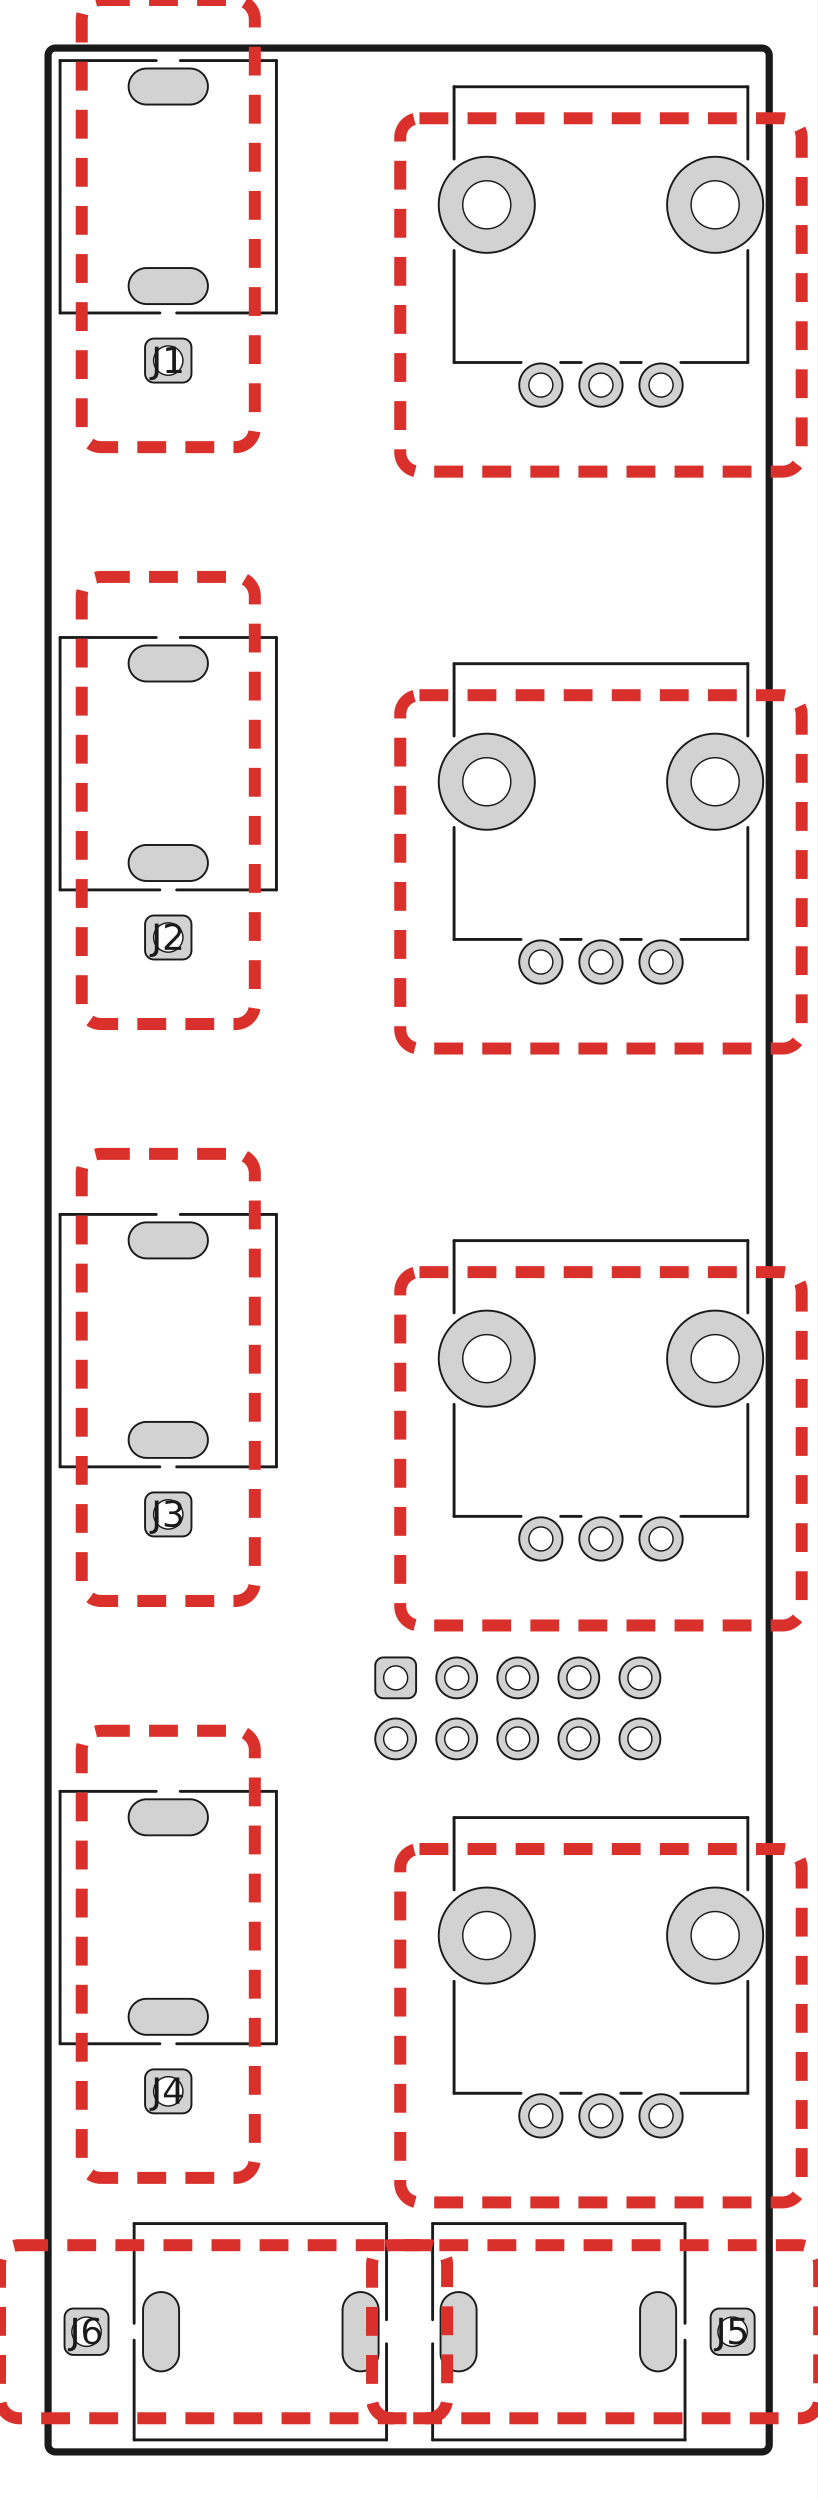
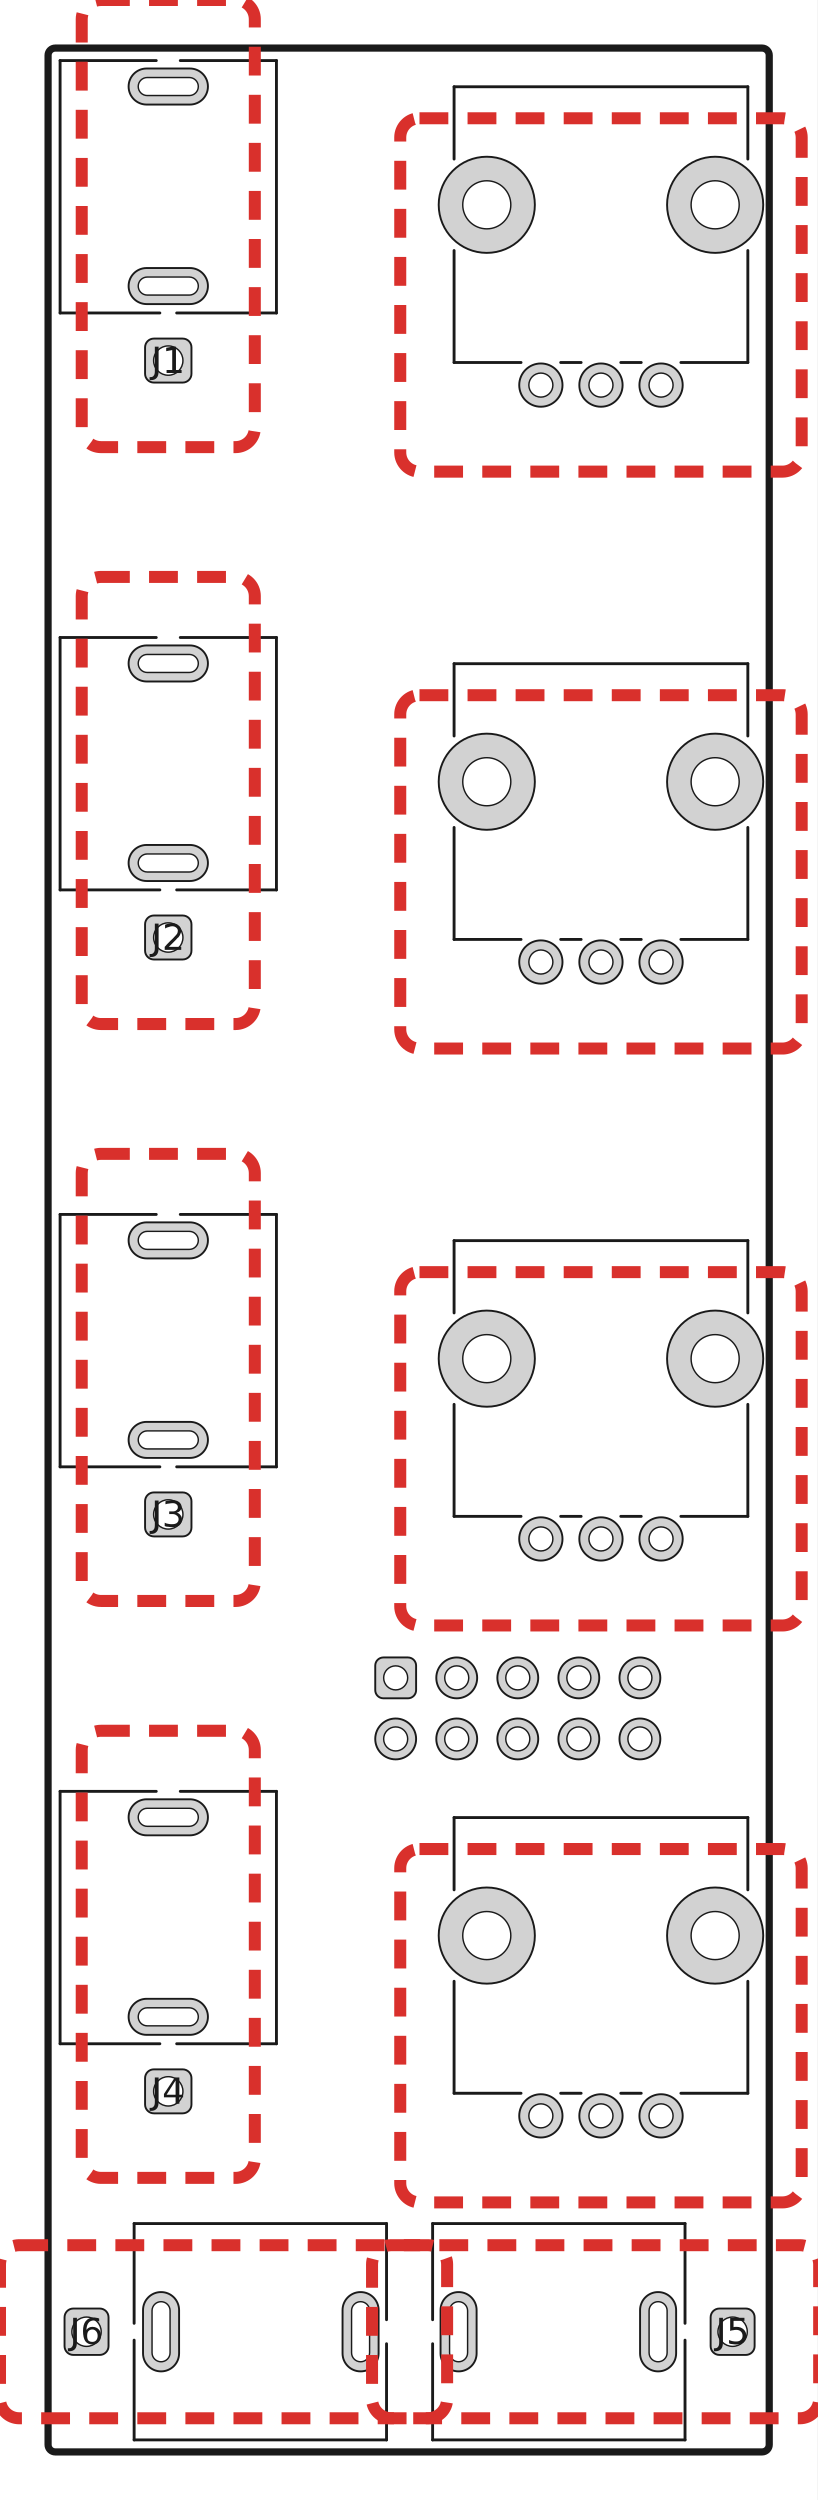
<svg xmlns="http://www.w3.org/2000/svg" viewBox="98.000 48.000 34.000 104.000" width="204" height="624">
  <rect x="98.000" y="48.000" width="34.000" height="104.000" fill="#fff" />
  <rect x="100.0" y="50.0" width="30.0" height="100.0" rx="0.3" fill="#fff" stroke="#1a1a1a" stroke-width="0.3" />
  <rect x="104.035" y="62.085" width="1.930" height="1.830" rx="0.366" fill="#d2d2d2" stroke="#1a1a1a" stroke-width="0.08" />
  <circle cx="105.000" cy="63.000" r="0.610" fill="#fff" stroke="#1a1a1a" stroke-width="0.06" />
  <rect x="103.350" y="50.850" width="3.300" height="1.500" rx="0.750" fill="#d2d2d2" stroke="#1a1a1a" stroke-width="0.08" />
+   <rect x="103.750" y="51.225" width="2.500" height="0.750" rx="0.375" fill="#fff" stroke="#1a1a1a" stroke-width="0.06" />
  <rect x="103.350" y="59.150" width="3.300" height="1.500" rx="0.750" fill="#d2d2d2" stroke="#1a1a1a" stroke-width="0.08" />
+   <rect x="103.750" y="59.525" width="2.500" height="0.750" rx="0.375" fill="#fff" stroke="#1a1a1a" stroke-width="0.06" />
  <circle cx="118.250" cy="56.520" r="2.000" fill="#d2d2d2" stroke="#1a1a1a" stroke-width="0.08" />
  <circle cx="118.250" cy="56.520" r="1.000" fill="#fff" stroke="#1a1a1a" stroke-width="0.06" />
  <circle cx="127.750" cy="56.520" r="2.000" fill="#d2d2d2" stroke="#1a1a1a" stroke-width="0.08" />
  <circle cx="127.750" cy="56.520" r="1.000" fill="#fff" stroke="#1a1a1a" stroke-width="0.06" />
  <circle cx="125.500" cy="64.020" r="0.900" fill="#d2d2d2" stroke="#1a1a1a" stroke-width="0.08" />
  <circle cx="125.500" cy="64.020" r="0.500" fill="#fff" stroke="#1a1a1a" stroke-width="0.06" />
  <circle cx="123.000" cy="64.020" r="0.900" fill="#d2d2d2" stroke="#1a1a1a" stroke-width="0.08" />
  <circle cx="123.000" cy="64.020" r="0.500" fill="#fff" stroke="#1a1a1a" stroke-width="0.06" />
  <circle cx="120.500" cy="64.020" r="0.900" fill="#d2d2d2" stroke="#1a1a1a" stroke-width="0.08" />
  <circle cx="120.500" cy="64.020" r="0.500" fill="#fff" stroke="#1a1a1a" stroke-width="0.06" />
  <rect x="127.562" y="144.035" width="1.830" height="1.930" rx="0.366" fill="#d2d2d2" stroke="#1a1a1a" stroke-width="0.08" />
  <circle cx="128.477" cy="145.000" r="0.610" fill="#fff" stroke="#1a1a1a" stroke-width="0.06" />
  <rect x="116.327" y="143.350" width="1.500" height="3.300" rx="0.750" fill="#d2d2d2" stroke="#1a1a1a" stroke-width="0.08" />
+   <rect x="116.702" y="143.750" width="0.750" height="2.500" rx="0.375" fill="#fff" stroke="#1a1a1a" stroke-width="0.06" />
  <rect x="124.627" y="143.350" width="1.500" height="3.300" rx="0.750" fill="#d2d2d2" stroke="#1a1a1a" stroke-width="0.08" />
+   <rect x="125.002" y="143.750" width="0.750" height="2.500" rx="0.375" fill="#fff" stroke="#1a1a1a" stroke-width="0.06" />
  <rect x="100.685" y="144.035" width="1.830" height="1.930" rx="0.366" fill="#d2d2d2" stroke="#1a1a1a" stroke-width="0.08" />
  <circle cx="101.600" cy="145.000" r="0.610" fill="#fff" stroke="#1a1a1a" stroke-width="0.06" />
  <rect x="112.250" y="143.350" width="1.500" height="3.300" rx="0.750" fill="#d2d2d2" stroke="#1a1a1a" stroke-width="0.08" />
+   <rect x="112.625" y="143.750" width="0.750" height="2.500" rx="0.375" fill="#fff" stroke="#1a1a1a" stroke-width="0.06" />
  <rect x="103.950" y="143.350" width="1.500" height="3.300" rx="0.750" fill="#d2d2d2" stroke="#1a1a1a" stroke-width="0.08" />
+   <rect x="104.325" y="143.750" width="0.750" height="2.500" rx="0.375" fill="#fff" stroke="#1a1a1a" stroke-width="0.06" />
  <circle cx="118.250" cy="80.520" r="2.000" fill="#d2d2d2" stroke="#1a1a1a" stroke-width="0.08" />
  <circle cx="118.250" cy="80.520" r="1.000" fill="#fff" stroke="#1a1a1a" stroke-width="0.06" />
  <circle cx="127.750" cy="80.520" r="2.000" fill="#d2d2d2" stroke="#1a1a1a" stroke-width="0.08" />
  <circle cx="127.750" cy="80.520" r="1.000" fill="#fff" stroke="#1a1a1a" stroke-width="0.06" />
  <circle cx="125.500" cy="88.020" r="0.900" fill="#d2d2d2" stroke="#1a1a1a" stroke-width="0.08" />
  <circle cx="125.500" cy="88.020" r="0.500" fill="#fff" stroke="#1a1a1a" stroke-width="0.06" />
  <circle cx="123.000" cy="88.020" r="0.900" fill="#d2d2d2" stroke="#1a1a1a" stroke-width="0.08" />
  <circle cx="123.000" cy="88.020" r="0.500" fill="#fff" stroke="#1a1a1a" stroke-width="0.06" />
  <circle cx="120.500" cy="88.020" r="0.900" fill="#d2d2d2" stroke="#1a1a1a" stroke-width="0.08" />
  <circle cx="120.500" cy="88.020" r="0.500" fill="#fff" stroke="#1a1a1a" stroke-width="0.06" />
  <circle cx="118.250" cy="104.520" r="2.000" fill="#d2d2d2" stroke="#1a1a1a" stroke-width="0.08" />
  <circle cx="118.250" cy="104.520" r="1.000" fill="#fff" stroke="#1a1a1a" stroke-width="0.06" />
  <circle cx="127.750" cy="104.520" r="2.000" fill="#d2d2d2" stroke="#1a1a1a" stroke-width="0.08" />
  <circle cx="127.750" cy="104.520" r="1.000" fill="#fff" stroke="#1a1a1a" stroke-width="0.06" />
  <circle cx="125.500" cy="112.020" r="0.900" fill="#d2d2d2" stroke="#1a1a1a" stroke-width="0.08" />
  <circle cx="125.500" cy="112.020" r="0.500" fill="#fff" stroke="#1a1a1a" stroke-width="0.06" />
  <circle cx="123.000" cy="112.020" r="0.900" fill="#d2d2d2" stroke="#1a1a1a" stroke-width="0.08" />
  <circle cx="123.000" cy="112.020" r="0.500" fill="#fff" stroke="#1a1a1a" stroke-width="0.06" />
  <circle cx="120.500" cy="112.020" r="0.900" fill="#d2d2d2" stroke="#1a1a1a" stroke-width="0.08" />
  <circle cx="120.500" cy="112.020" r="0.500" fill="#fff" stroke="#1a1a1a" stroke-width="0.06" />
  <rect x="104.035" y="86.085" width="1.930" height="1.830" rx="0.366" fill="#d2d2d2" stroke="#1a1a1a" stroke-width="0.08" />
  <circle cx="105.000" cy="87.000" r="0.610" fill="#fff" stroke="#1a1a1a" stroke-width="0.06" />
  <rect x="103.350" y="74.850" width="3.300" height="1.500" rx="0.750" fill="#d2d2d2" stroke="#1a1a1a" stroke-width="0.08" />
+   <rect x="103.750" y="75.225" width="2.500" height="0.750" rx="0.375" fill="#fff" stroke="#1a1a1a" stroke-width="0.06" />
  <rect x="103.350" y="83.150" width="3.300" height="1.500" rx="0.750" fill="#d2d2d2" stroke="#1a1a1a" stroke-width="0.08" />
+   <rect x="103.750" y="83.525" width="2.500" height="0.750" rx="0.375" fill="#fff" stroke="#1a1a1a" stroke-width="0.06" />
  <circle cx="118.250" cy="128.520" r="2.000" fill="#d2d2d2" stroke="#1a1a1a" stroke-width="0.08" />
  <circle cx="118.250" cy="128.520" r="1.000" fill="#fff" stroke="#1a1a1a" stroke-width="0.06" />
  <circle cx="127.750" cy="128.520" r="2.000" fill="#d2d2d2" stroke="#1a1a1a" stroke-width="0.08" />
  <circle cx="127.750" cy="128.520" r="1.000" fill="#fff" stroke="#1a1a1a" stroke-width="0.06" />
  <circle cx="125.500" cy="136.020" r="0.900" fill="#d2d2d2" stroke="#1a1a1a" stroke-width="0.08" />
  <circle cx="125.500" cy="136.020" r="0.500" fill="#fff" stroke="#1a1a1a" stroke-width="0.06" />
  <circle cx="123.000" cy="136.020" r="0.900" fill="#d2d2d2" stroke="#1a1a1a" stroke-width="0.08" />
  <circle cx="123.000" cy="136.020" r="0.500" fill="#fff" stroke="#1a1a1a" stroke-width="0.06" />
  <circle cx="120.500" cy="136.020" r="0.900" fill="#d2d2d2" stroke="#1a1a1a" stroke-width="0.08" />
  <circle cx="120.500" cy="136.020" r="0.500" fill="#fff" stroke="#1a1a1a" stroke-width="0.06" />
  <rect x="104.035" y="134.085" width="1.930" height="1.830" rx="0.366" fill="#d2d2d2" stroke="#1a1a1a" stroke-width="0.08" />
  <circle cx="105.000" cy="135.000" r="0.610" fill="#fff" stroke="#1a1a1a" stroke-width="0.06" />
  <rect x="103.350" y="122.850" width="3.300" height="1.500" rx="0.750" fill="#d2d2d2" stroke="#1a1a1a" stroke-width="0.08" />
+   <rect x="103.750" y="123.225" width="2.500" height="0.750" rx="0.375" fill="#fff" stroke="#1a1a1a" stroke-width="0.06" />
  <rect x="103.350" y="131.150" width="3.300" height="1.500" rx="0.750" fill="#d2d2d2" stroke="#1a1a1a" stroke-width="0.08" />
+   <rect x="103.750" y="131.525" width="2.500" height="0.750" rx="0.375" fill="#fff" stroke="#1a1a1a" stroke-width="0.06" />
  <rect x="104.035" y="110.085" width="1.930" height="1.830" rx="0.366" fill="#d2d2d2" stroke="#1a1a1a" stroke-width="0.08" />
  <circle cx="105.000" cy="111.000" r="0.610" fill="#fff" stroke="#1a1a1a" stroke-width="0.06" />
  <rect x="103.350" y="98.850" width="3.300" height="1.500" rx="0.750" fill="#d2d2d2" stroke="#1a1a1a" stroke-width="0.08" />
+   <rect x="103.750" y="99.225" width="2.500" height="0.750" rx="0.375" fill="#fff" stroke="#1a1a1a" stroke-width="0.06" />
  <rect x="103.350" y="107.150" width="3.300" height="1.500" rx="0.750" fill="#d2d2d2" stroke="#1a1a1a" stroke-width="0.08" />
+   <rect x="103.750" y="107.525" width="2.500" height="0.750" rx="0.375" fill="#fff" stroke="#1a1a1a" stroke-width="0.06" />
  <rect x="113.610" y="116.950" width="1.700" height="1.700" rx="0.340" fill="#d2d2d2" stroke="#1a1a1a" stroke-width="0.08" />
  <circle cx="114.460" cy="117.800" r="0.500" fill="#fff" stroke="#1a1a1a" stroke-width="0.06" />
  <rect x="113.610" y="119.490" width="1.700" height="1.700" rx="0.850" fill="#d2d2d2" stroke="#1a1a1a" stroke-width="0.08" />
  <circle cx="114.460" cy="120.340" r="0.500" fill="#fff" stroke="#1a1a1a" stroke-width="0.06" />
  <rect x="116.150" y="116.950" width="1.700" height="1.700" rx="0.850" fill="#d2d2d2" stroke="#1a1a1a" stroke-width="0.08" />
  <circle cx="117.000" cy="117.800" r="0.500" fill="#fff" stroke="#1a1a1a" stroke-width="0.06" />
  <rect x="116.150" y="119.490" width="1.700" height="1.700" rx="0.850" fill="#d2d2d2" stroke="#1a1a1a" stroke-width="0.08" />
  <circle cx="117.000" cy="120.340" r="0.500" fill="#fff" stroke="#1a1a1a" stroke-width="0.06" />
  <rect x="118.690" y="116.950" width="1.700" height="1.700" rx="0.850" fill="#d2d2d2" stroke="#1a1a1a" stroke-width="0.08" />
  <circle cx="119.540" cy="117.800" r="0.500" fill="#fff" stroke="#1a1a1a" stroke-width="0.06" />
  <rect x="118.690" y="119.490" width="1.700" height="1.700" rx="0.850" fill="#d2d2d2" stroke="#1a1a1a" stroke-width="0.08" />
  <circle cx="119.540" cy="120.340" r="0.500" fill="#fff" stroke="#1a1a1a" stroke-width="0.06" />
  <rect x="121.230" y="116.950" width="1.700" height="1.700" rx="0.850" fill="#d2d2d2" stroke="#1a1a1a" stroke-width="0.08" />
  <circle cx="122.080" cy="117.800" r="0.500" fill="#fff" stroke="#1a1a1a" stroke-width="0.06" />
  <rect x="121.230" y="119.490" width="1.700" height="1.700" rx="0.850" fill="#d2d2d2" stroke="#1a1a1a" stroke-width="0.08" />
  <circle cx="122.080" cy="120.340" r="0.500" fill="#fff" stroke="#1a1a1a" stroke-width="0.06" />
  <rect x="123.770" y="116.950" width="1.700" height="1.700" rx="0.850" fill="#d2d2d2" stroke="#1a1a1a" stroke-width="0.08" />
  <circle cx="124.620" cy="117.800" r="0.500" fill="#fff" stroke="#1a1a1a" stroke-width="0.06" />
  <rect x="123.770" y="119.490" width="1.700" height="1.700" rx="0.850" fill="#d2d2d2" stroke="#1a1a1a" stroke-width="0.08" />
  <circle cx="124.620" cy="120.340" r="0.500" fill="#fff" stroke="#1a1a1a" stroke-width="0.06" />
  <line x1="100.500" y1="50.520" x2="104.500" y2="50.520" stroke="#1a1a1a" stroke-width="0.12" stroke-linecap="round" />
  <line x1="100.500" y1="61.020" x2="100.500" y2="50.520" stroke="#1a1a1a" stroke-width="0.12" stroke-linecap="round" />
  <line x1="100.500" y1="61.020" x2="104.650" y2="61.020" stroke="#1a1a1a" stroke-width="0.12" stroke-linecap="round" />
  <line x1="105.350" y1="61.020" x2="109.500" y2="61.020" stroke="#1a1a1a" stroke-width="0.12" stroke-linecap="round" />
  <line x1="105.500" y1="50.520" x2="109.500" y2="50.520" stroke="#1a1a1a" stroke-width="0.12" stroke-linecap="round" />
  <line x1="109.500" y1="61.020" x2="109.500" y2="50.520" stroke="#1a1a1a" stroke-width="0.12" stroke-linecap="round" />
  <line x1="116.890" y1="51.610" x2="129.110" y2="51.610" stroke="#1a1a1a" stroke-width="0.12" stroke-linecap="round" />
  <line x1="116.890" y1="54.617" x2="116.890" y2="51.610" stroke="#1a1a1a" stroke-width="0.12" stroke-linecap="round" />
  <line x1="116.890" y1="63.080" x2="116.890" y2="58.422" stroke="#1a1a1a" stroke-width="0.12" stroke-linecap="round" />
  <line x1="116.890" y1="63.080" x2="119.675" y2="63.080" stroke="#1a1a1a" stroke-width="0.12" stroke-linecap="round" />
  <line x1="121.325" y1="63.080" x2="122.175" y2="63.080" stroke="#1a1a1a" stroke-width="0.12" stroke-linecap="round" />
  <line x1="123.825" y1="63.080" x2="124.675" y2="63.080" stroke="#1a1a1a" stroke-width="0.12" stroke-linecap="round" />
  <line x1="126.325" y1="63.080" x2="129.110" y2="63.080" stroke="#1a1a1a" stroke-width="0.12" stroke-linecap="round" />
  <line x1="129.110" y1="54.617" x2="129.110" y2="51.610" stroke="#1a1a1a" stroke-width="0.12" stroke-linecap="round" />
  <line x1="129.110" y1="63.080" x2="129.110" y2="58.422" stroke="#1a1a1a" stroke-width="0.12" stroke-linecap="round" />
  <line x1="115.997" y1="144.500" x2="115.997" y2="140.500" stroke="#1a1a1a" stroke-width="0.12" stroke-linecap="round" />
  <line x1="115.997" y1="149.500" x2="115.997" y2="145.500" stroke="#1a1a1a" stroke-width="0.12" stroke-linecap="round" />
  <line x1="126.497" y1="140.500" x2="115.997" y2="140.500" stroke="#1a1a1a" stroke-width="0.12" stroke-linecap="round" />
  <line x1="126.497" y1="144.650" x2="126.497" y2="140.500" stroke="#1a1a1a" stroke-width="0.12" stroke-linecap="round" />
  <line x1="126.497" y1="149.500" x2="115.997" y2="149.500" stroke="#1a1a1a" stroke-width="0.12" stroke-linecap="round" />
  <line x1="126.497" y1="149.500" x2="126.497" y2="145.350" stroke="#1a1a1a" stroke-width="0.12" stroke-linecap="round" />
  <line x1="103.580" y1="140.500" x2="103.580" y2="144.650" stroke="#1a1a1a" stroke-width="0.12" stroke-linecap="round" />
  <line x1="103.580" y1="140.500" x2="114.080" y2="140.500" stroke="#1a1a1a" stroke-width="0.12" stroke-linecap="round" />
  <line x1="103.580" y1="145.350" x2="103.580" y2="149.500" stroke="#1a1a1a" stroke-width="0.12" stroke-linecap="round" />
  <line x1="103.580" y1="149.500" x2="114.080" y2="149.500" stroke="#1a1a1a" stroke-width="0.12" stroke-linecap="round" />
  <line x1="114.080" y1="140.500" x2="114.080" y2="144.500" stroke="#1a1a1a" stroke-width="0.12" stroke-linecap="round" />
  <line x1="114.080" y1="145.500" x2="114.080" y2="149.500" stroke="#1a1a1a" stroke-width="0.12" stroke-linecap="round" />
  <line x1="116.890" y1="75.610" x2="129.110" y2="75.610" stroke="#1a1a1a" stroke-width="0.12" stroke-linecap="round" />
  <line x1="116.890" y1="78.617" x2="116.890" y2="75.610" stroke="#1a1a1a" stroke-width="0.12" stroke-linecap="round" />
  <line x1="116.890" y1="87.080" x2="116.890" y2="82.422" stroke="#1a1a1a" stroke-width="0.12" stroke-linecap="round" />
  <line x1="116.890" y1="87.080" x2="119.675" y2="87.080" stroke="#1a1a1a" stroke-width="0.12" stroke-linecap="round" />
  <line x1="121.325" y1="87.080" x2="122.175" y2="87.080" stroke="#1a1a1a" stroke-width="0.12" stroke-linecap="round" />
  <line x1="123.825" y1="87.080" x2="124.675" y2="87.080" stroke="#1a1a1a" stroke-width="0.12" stroke-linecap="round" />
  <line x1="126.325" y1="87.080" x2="129.110" y2="87.080" stroke="#1a1a1a" stroke-width="0.12" stroke-linecap="round" />
  <line x1="129.110" y1="78.617" x2="129.110" y2="75.610" stroke="#1a1a1a" stroke-width="0.12" stroke-linecap="round" />
  <line x1="129.110" y1="87.080" x2="129.110" y2="82.422" stroke="#1a1a1a" stroke-width="0.12" stroke-linecap="round" />
  <line x1="116.890" y1="99.610" x2="129.110" y2="99.610" stroke="#1a1a1a" stroke-width="0.12" stroke-linecap="round" />
  <line x1="116.890" y1="102.617" x2="116.890" y2="99.610" stroke="#1a1a1a" stroke-width="0.12" stroke-linecap="round" />
  <line x1="116.890" y1="111.080" x2="116.890" y2="106.422" stroke="#1a1a1a" stroke-width="0.12" stroke-linecap="round" />
  <line x1="116.890" y1="111.080" x2="119.675" y2="111.080" stroke="#1a1a1a" stroke-width="0.12" stroke-linecap="round" />
  <line x1="121.325" y1="111.080" x2="122.175" y2="111.080" stroke="#1a1a1a" stroke-width="0.12" stroke-linecap="round" />
  <line x1="123.825" y1="111.080" x2="124.675" y2="111.080" stroke="#1a1a1a" stroke-width="0.12" stroke-linecap="round" />
  <line x1="126.325" y1="111.080" x2="129.110" y2="111.080" stroke="#1a1a1a" stroke-width="0.12" stroke-linecap="round" />
  <line x1="129.110" y1="102.617" x2="129.110" y2="99.610" stroke="#1a1a1a" stroke-width="0.12" stroke-linecap="round" />
  <line x1="129.110" y1="111.080" x2="129.110" y2="106.422" stroke="#1a1a1a" stroke-width="0.12" stroke-linecap="round" />
  <line x1="100.500" y1="74.520" x2="104.500" y2="74.520" stroke="#1a1a1a" stroke-width="0.12" stroke-linecap="round" />
  <line x1="100.500" y1="85.020" x2="100.500" y2="74.520" stroke="#1a1a1a" stroke-width="0.12" stroke-linecap="round" />
  <line x1="100.500" y1="85.020" x2="104.650" y2="85.020" stroke="#1a1a1a" stroke-width="0.12" stroke-linecap="round" />
  <line x1="105.350" y1="85.020" x2="109.500" y2="85.020" stroke="#1a1a1a" stroke-width="0.12" stroke-linecap="round" />
  <line x1="105.500" y1="74.520" x2="109.500" y2="74.520" stroke="#1a1a1a" stroke-width="0.12" stroke-linecap="round" />
  <line x1="109.500" y1="85.020" x2="109.500" y2="74.520" stroke="#1a1a1a" stroke-width="0.12" stroke-linecap="round" />
  <line x1="116.890" y1="123.610" x2="129.110" y2="123.610" stroke="#1a1a1a" stroke-width="0.12" stroke-linecap="round" />
  <line x1="116.890" y1="126.617" x2="116.890" y2="123.610" stroke="#1a1a1a" stroke-width="0.12" stroke-linecap="round" />
  <line x1="116.890" y1="135.080" x2="116.890" y2="130.422" stroke="#1a1a1a" stroke-width="0.12" stroke-linecap="round" />
  <line x1="116.890" y1="135.080" x2="119.675" y2="135.080" stroke="#1a1a1a" stroke-width="0.12" stroke-linecap="round" />
  <line x1="121.325" y1="135.080" x2="122.175" y2="135.080" stroke="#1a1a1a" stroke-width="0.12" stroke-linecap="round" />
  <line x1="123.825" y1="135.080" x2="124.675" y2="135.080" stroke="#1a1a1a" stroke-width="0.12" stroke-linecap="round" />
  <line x1="126.325" y1="135.080" x2="129.110" y2="135.080" stroke="#1a1a1a" stroke-width="0.12" stroke-linecap="round" />
  <line x1="129.110" y1="126.617" x2="129.110" y2="123.610" stroke="#1a1a1a" stroke-width="0.12" stroke-linecap="round" />
  <line x1="129.110" y1="135.080" x2="129.110" y2="130.422" stroke="#1a1a1a" stroke-width="0.12" stroke-linecap="round" />
  <line x1="100.500" y1="122.520" x2="104.500" y2="122.520" stroke="#1a1a1a" stroke-width="0.12" stroke-linecap="round" />
  <line x1="100.500" y1="133.020" x2="100.500" y2="122.520" stroke="#1a1a1a" stroke-width="0.12" stroke-linecap="round" />
  <line x1="100.500" y1="133.020" x2="104.650" y2="133.020" stroke="#1a1a1a" stroke-width="0.12" stroke-linecap="round" />
  <line x1="105.350" y1="133.020" x2="109.500" y2="133.020" stroke="#1a1a1a" stroke-width="0.12" stroke-linecap="round" />
  <line x1="105.500" y1="122.520" x2="109.500" y2="122.520" stroke="#1a1a1a" stroke-width="0.12" stroke-linecap="round" />
  <line x1="109.500" y1="133.020" x2="109.500" y2="122.520" stroke="#1a1a1a" stroke-width="0.12" stroke-linecap="round" />
  <line x1="100.500" y1="98.520" x2="104.500" y2="98.520" stroke="#1a1a1a" stroke-width="0.12" stroke-linecap="round" />
  <line x1="100.500" y1="109.020" x2="100.500" y2="98.520" stroke="#1a1a1a" stroke-width="0.12" stroke-linecap="round" />
  <line x1="100.500" y1="109.020" x2="104.650" y2="109.020" stroke="#1a1a1a" stroke-width="0.12" stroke-linecap="round" />
  <line x1="105.350" y1="109.020" x2="109.500" y2="109.020" stroke="#1a1a1a" stroke-width="0.12" stroke-linecap="round" />
  <line x1="105.500" y1="98.520" x2="109.500" y2="98.520" stroke="#1a1a1a" stroke-width="0.12" stroke-linecap="round" />
  <line x1="109.500" y1="109.020" x2="109.500" y2="98.520" stroke="#1a1a1a" stroke-width="0.12" stroke-linecap="round" />
  <text x="105.000" y="63.000" font-family="DejaVu Sans, Helvetica, Arial, sans-serif" font-size="1.5" fill="#1a1a1a" font-weight="normal" text-anchor="middle" dominant-baseline="central">J1</text>
  <text x="128.477" y="145.000" font-family="DejaVu Sans, Helvetica, Arial, sans-serif" font-size="1.5" fill="#1a1a1a" font-weight="normal" text-anchor="middle" dominant-baseline="central">J5</text>
  <text x="101.600" y="145.000" font-family="DejaVu Sans, Helvetica, Arial, sans-serif" font-size="1.5" fill="#1a1a1a" font-weight="normal" text-anchor="middle" dominant-baseline="central">J6</text>
  <text x="105.000" y="87.000" font-family="DejaVu Sans, Helvetica, Arial, sans-serif" font-size="1.5" fill="#1a1a1a" font-weight="normal" text-anchor="middle" dominant-baseline="central">J2</text>
  <text x="105.000" y="135.000" font-family="DejaVu Sans, Helvetica, Arial, sans-serif" font-size="1.5" fill="#1a1a1a" font-weight="normal" text-anchor="middle" dominant-baseline="central">J4</text>
  <text x="105.000" y="111.000" font-family="DejaVu Sans, Helvetica, Arial, sans-serif" font-size="1.5" fill="#1a1a1a" font-weight="normal" text-anchor="middle" dominant-baseline="central">J3</text>
  <rect x="101.400" y="48.000" width="7.200" height="18.600" rx="0.8" fill="none" stroke="#d9302c" stroke-width="0.5" stroke-dasharray="1.2 0.8" />
  <rect x="114.650" y="52.920" width="16.700" height="14.700" rx="0.8" fill="none" stroke="#d9302c" stroke-width="0.5" stroke-dasharray="1.2 0.8" />
  <rect x="113.477" y="141.400" width="18.600" height="7.200" rx="0.8" fill="none" stroke="#d9302c" stroke-width="0.5" stroke-dasharray="1.2 0.8" />
  <rect x="98.000" y="141.400" width="18.600" height="7.200" rx="0.8" fill="none" stroke="#d9302c" stroke-width="0.5" stroke-dasharray="1.2 0.8" />
  <rect x="114.650" y="76.920" width="16.700" height="14.700" rx="0.8" fill="none" stroke="#d9302c" stroke-width="0.5" stroke-dasharray="1.2 0.8" />
  <rect x="114.650" y="100.920" width="16.700" height="14.700" rx="0.8" fill="none" stroke="#d9302c" stroke-width="0.5" stroke-dasharray="1.2 0.8" />
  <rect x="101.400" y="72.000" width="7.200" height="18.600" rx="0.8" fill="none" stroke="#d9302c" stroke-width="0.5" stroke-dasharray="1.2 0.8" />
  <rect x="114.650" y="124.920" width="16.700" height="14.700" rx="0.8" fill="none" stroke="#d9302c" stroke-width="0.5" stroke-dasharray="1.2 0.8" />
  <rect x="101.400" y="120.000" width="7.200" height="18.600" rx="0.8" fill="none" stroke="#d9302c" stroke-width="0.5" stroke-dasharray="1.2 0.8" />
  <rect x="101.400" y="96.000" width="7.200" height="18.600" rx="0.8" fill="none" stroke="#d9302c" stroke-width="0.5" stroke-dasharray="1.2 0.8" />
</svg>
